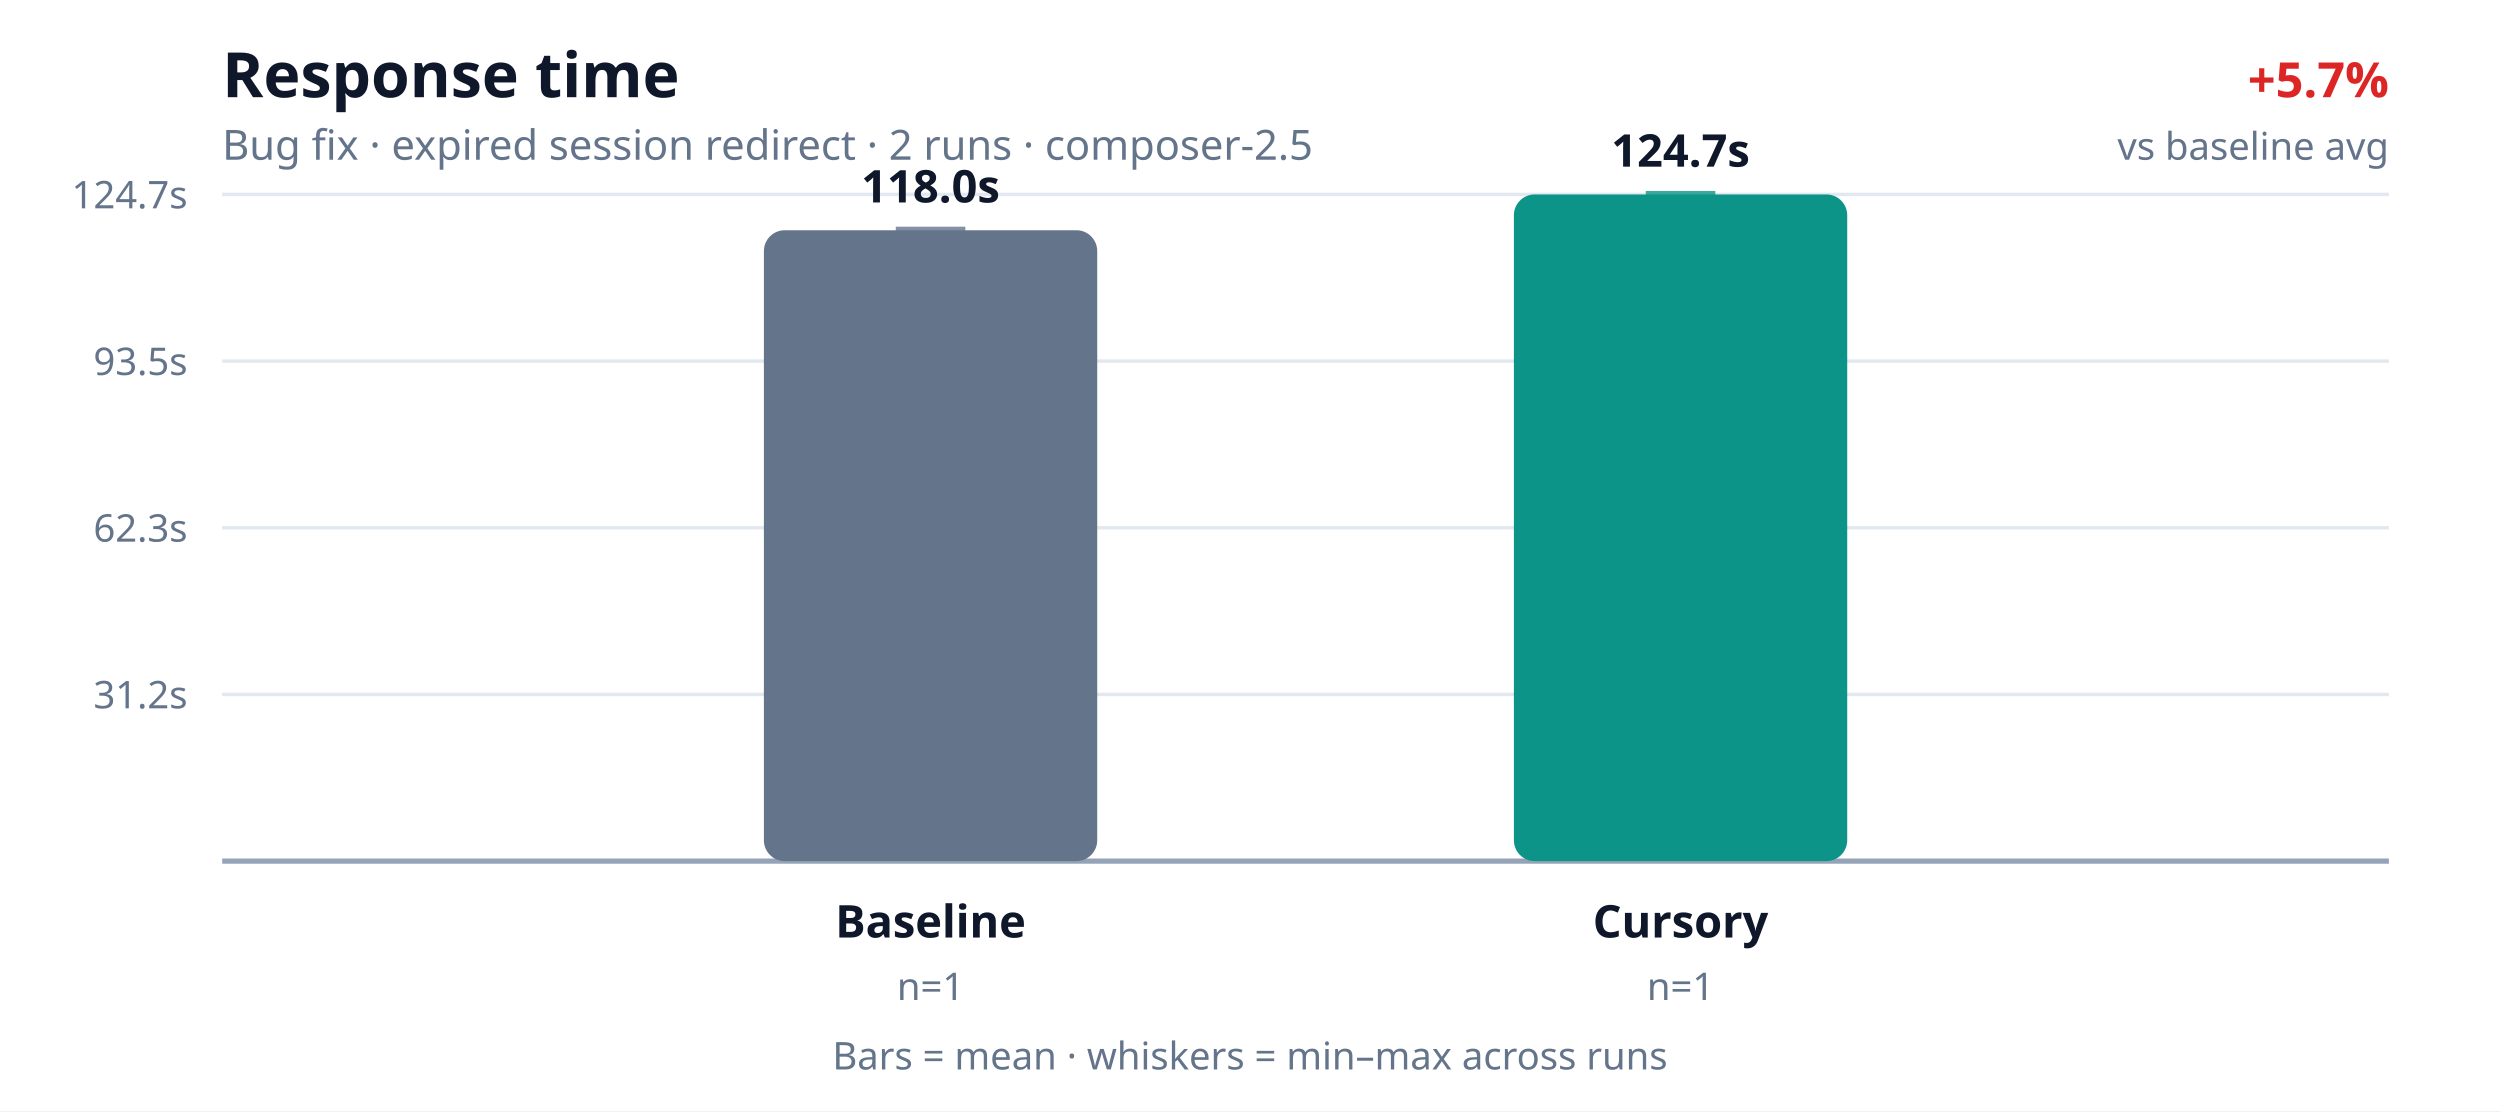
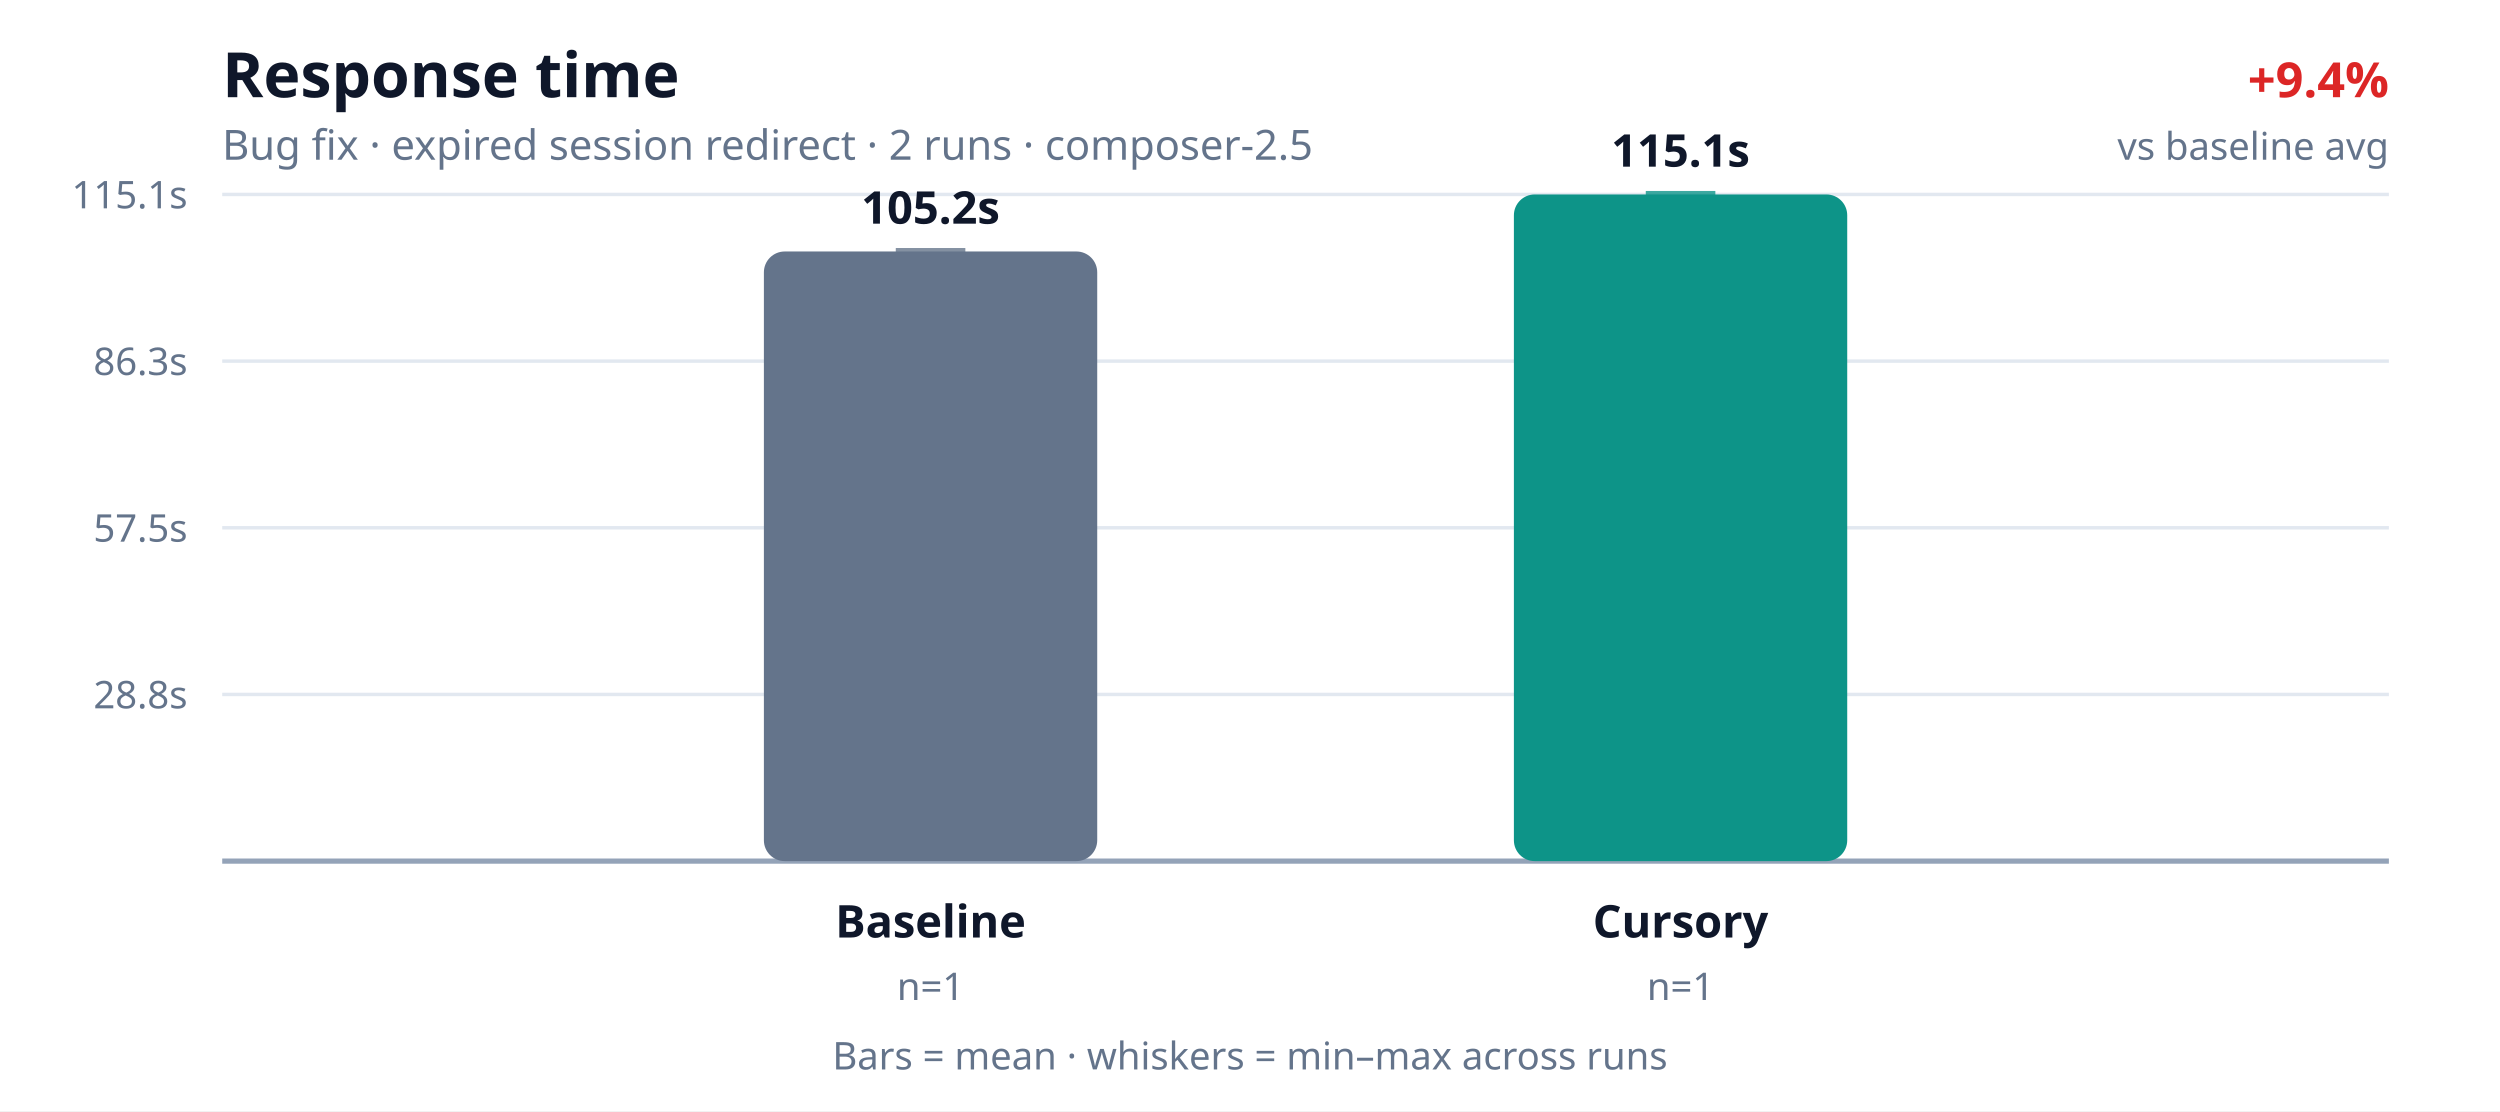
<svg xmlns="http://www.w3.org/2000/svg" width="720" height="320" viewBox="0 0 720 320" role="img" aria-label="Response time">
  <rect width="100%" height="100%" fill="#ffffff" />
  <text x="64" y="28" font-size="18" font-weight="700" fill="#0f172a" font-family="ui-sans-serif, system-ui, sans-serif">Response time</text>
  <text x="64" y="46" font-size="12" fill="#64748b" font-family="ui-sans-serif, system-ui, sans-serif">Bug fix · expired session redirect · 2 runs · composer-2.5</text>
-   <text x="688" y="28" text-anchor="end" font-size="14" font-weight="700" fill="#dc2626" font-family="ui-sans-serif, system-ui, sans-serif">+5.7%</text>
+   <text x="688" y="28" text-anchor="end" font-size="14" font-weight="700" fill="#dc2626" font-family="ui-sans-serif, system-ui, sans-serif">+9.4%</text>
  <text x="688" y="46" text-anchor="end" font-size="11" fill="#64748b" font-family="ui-sans-serif, system-ui, sans-serif">vs baseline avg</text>
  <line x1="64" y1="200" x2="688" y2="200" stroke="#e2e8f0" stroke-width="1" />
-   <text x="54" y="204" text-anchor="end" font-size="11" fill="#64748b" font-family="ui-sans-serif, system-ui, sans-serif">31.2s</text>
+   <text x="54" y="204" text-anchor="end" font-size="11" fill="#64748b" font-family="ui-sans-serif, system-ui, sans-serif">28.8s</text>
  <line x1="64" y1="152" x2="688" y2="152" stroke="#e2e8f0" stroke-width="1" />
-   <text x="54" y="156" text-anchor="end" font-size="11" fill="#64748b" font-family="ui-sans-serif, system-ui, sans-serif">62.3s</text>
+   <text x="54" y="156" text-anchor="end" font-size="11" fill="#64748b" font-family="ui-sans-serif, system-ui, sans-serif">57.5s</text>
  <line x1="64" y1="104" x2="688" y2="104" stroke="#e2e8f0" stroke-width="1" />
-   <text x="54" y="108" text-anchor="end" font-size="11" fill="#64748b" font-family="ui-sans-serif, system-ui, sans-serif">93.5s</text>
+   <text x="54" y="108" text-anchor="end" font-size="11" fill="#64748b" font-family="ui-sans-serif, system-ui, sans-serif">86.3s</text>
  <line x1="64" y1="56" x2="688" y2="56" stroke="#e2e8f0" stroke-width="1" />
-   <text x="54" y="60" text-anchor="end" font-size="11" fill="#64748b" font-family="ui-sans-serif, system-ui, sans-serif">124.7s</text>
+   <text x="54" y="60" text-anchor="end" font-size="11" fill="#64748b" font-family="ui-sans-serif, system-ui, sans-serif">115.1s</text>
  <line x1="64" y1="248" x2="688" y2="248" stroke="#94a3b8" stroke-width="1.5" />
-   <rect x="220" y="66.309" width="96" height="181.691" rx="6" fill="#64748b" />
+   <rect x="220" y="72.426" width="96" height="175.574" rx="6" fill="#64748b" />
  <rect x="436" y="56" width="96" height="192" rx="6" fill="#0d9488" />
-   <line x1="268" y1="66.309" x2="268" y2="66.309" stroke="#64748b" stroke-width="2" opacity="0.55" />
-   <line x1="258" y1="66.309" x2="278" y2="66.309" stroke="#64748b" stroke-width="2" opacity="0.55" />
-   <line x1="258" y1="66.309" x2="278" y2="66.309" stroke="#64748b" stroke-width="2" opacity="0.55" />
+   <line x1="268" y1="72.426" x2="268" y2="72.426" stroke="#64748b" stroke-width="2" opacity="0.55" />
+   <line x1="258" y1="72.426" x2="278" y2="72.426" stroke="#64748b" stroke-width="2" opacity="0.55" />
+   <line x1="258" y1="72.426" x2="278" y2="72.426" stroke="#64748b" stroke-width="2" opacity="0.55" />
  <line x1="484" y1="56" x2="484" y2="56" stroke="#0d9488" stroke-width="2" opacity="0.55" />
  <line x1="474" y1="56" x2="494" y2="56" stroke="#0d9488" stroke-width="2" opacity="0.55" />
  <line x1="474" y1="56" x2="494" y2="56" stroke="#0d9488" stroke-width="2" opacity="0.55" />
-   <text x="268" y="58.309" text-anchor="middle" font-size="13" font-weight="600" fill="#0f172a" font-family="ui-sans-serif, system-ui, sans-serif">118.0s</text>
-   <text x="484" y="48" text-anchor="middle" font-size="13" font-weight="600" fill="#0f172a" font-family="ui-sans-serif, system-ui, sans-serif">124.7s</text>
+   <text x="268" y="64.426" text-anchor="middle" font-size="13" font-weight="600" fill="#0f172a" font-family="ui-sans-serif, system-ui, sans-serif">105.2s</text>
+   <text x="484" y="48" text-anchor="middle" font-size="13" font-weight="600" fill="#0f172a" font-family="ui-sans-serif, system-ui, sans-serif">115.1s</text>
  <text x="268" y="270" text-anchor="middle" font-size="13" font-weight="600" fill="#0f172a" font-family="ui-sans-serif, system-ui, sans-serif">Baseline</text>
  <text x="268" y="288" text-anchor="middle" font-size="11" fill="#64748b" font-family="ui-sans-serif, system-ui, sans-serif">n=1</text>
  <text x="484" y="270" text-anchor="middle" font-size="13" font-weight="600" fill="#0f172a" font-family="ui-sans-serif, system-ui, sans-serif">Cursory</text>
  <text x="484" y="288" text-anchor="middle" font-size="11" fill="#64748b" font-family="ui-sans-serif, system-ui, sans-serif">n=1</text>
  <text x="360" y="308" text-anchor="middle" font-size="11" fill="#64748b" font-family="ui-sans-serif, system-ui, sans-serif">Bars = mean · whiskers = min–max across runs</text>
</svg>
